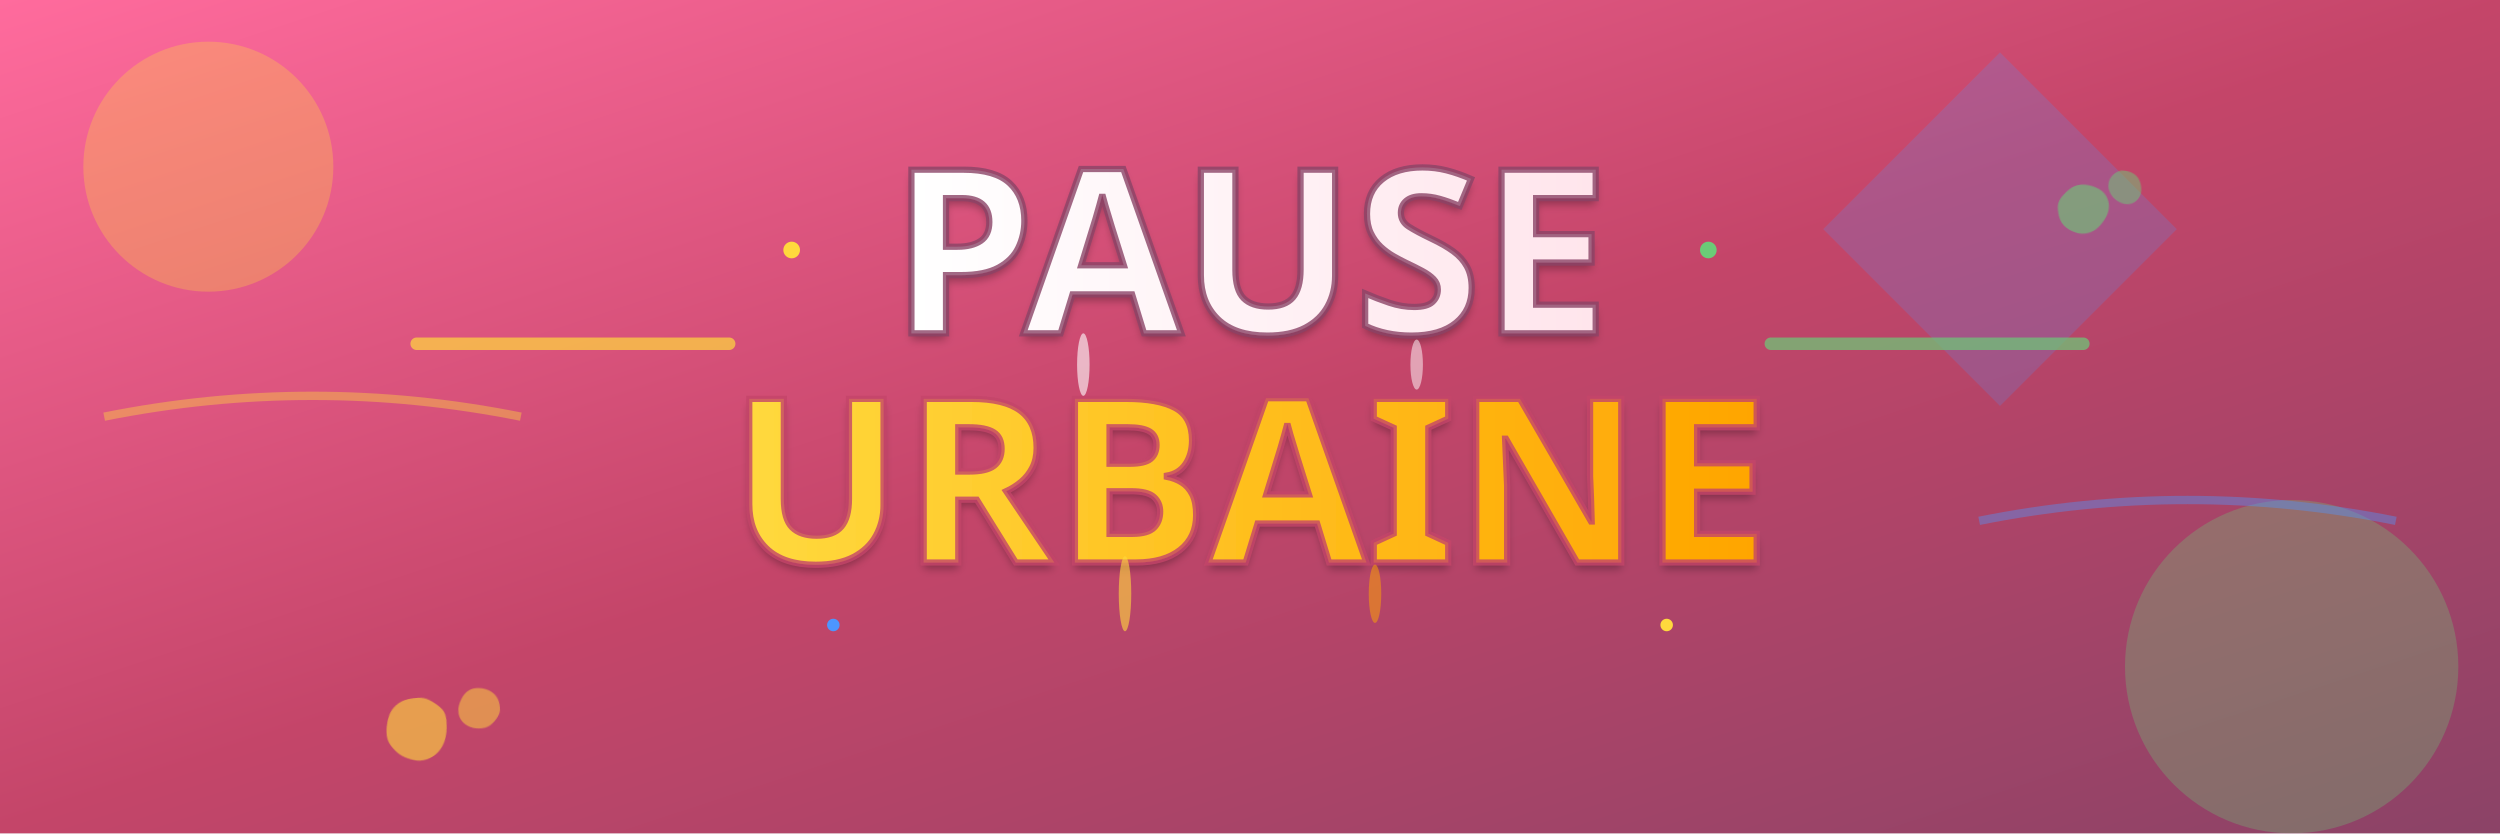
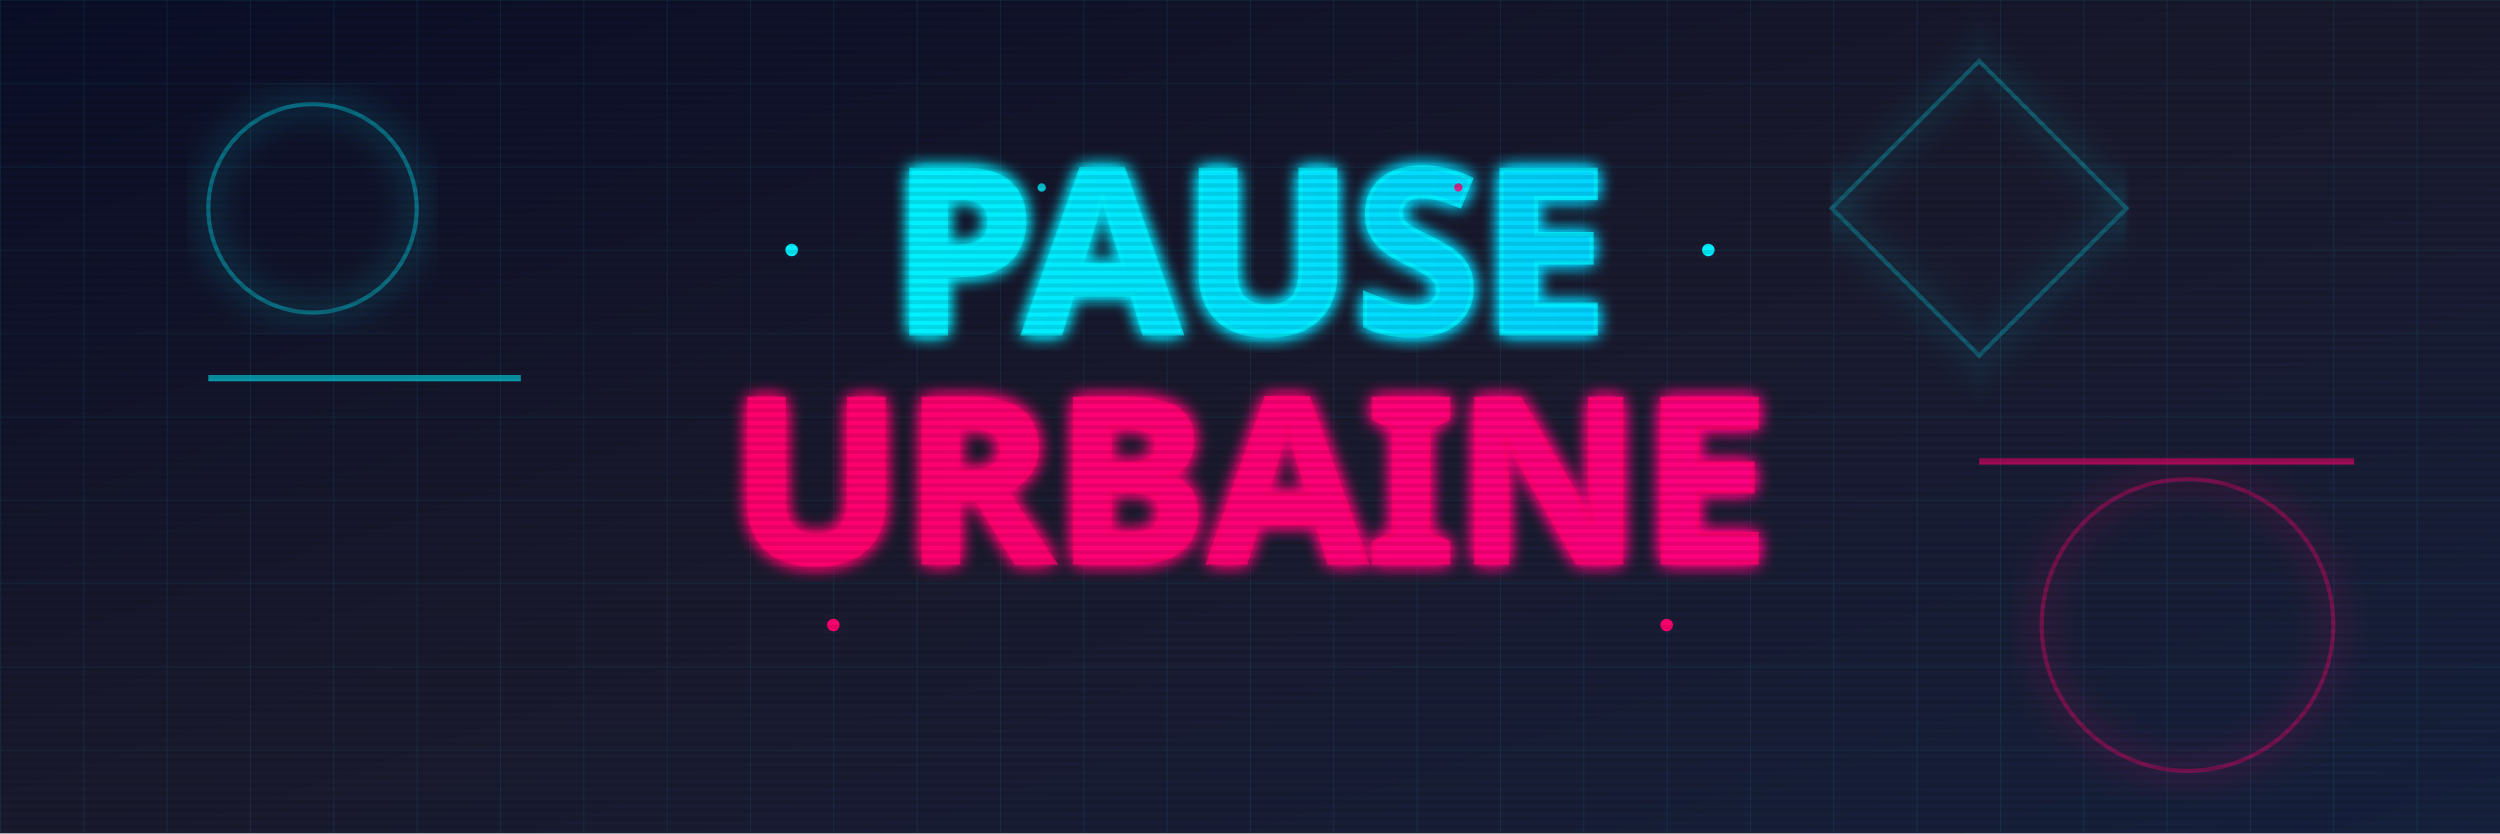
<svg xmlns="http://www.w3.org/2000/svg" viewBox="0 0 1200 400" preserveAspectRatio="xMidYMid slice">
  <defs>
    <linearGradient id="bgGradient" x1="0%" y1="0%" x2="100%" y2="100%">
-       <stop offset="0%" style="stop-color:#FF6B9D;stop-opacity:1" />
-       <stop offset="50%" style="stop-color:#C44569;stop-opacity:1" />
-       <stop offset="100%" style="stop-color:#8B4367;stop-opacity:1" />
+       <stop offset="0%" style="stop-color:#0a0e27;stop-opacity:1" />
+       <stop offset="50%" style="stop-color:#1a1a2e;stop-opacity:1" />
+       <stop offset="100%" style="stop-color:#16213e;stop-opacity:1" />
    </linearGradient>
-     <linearGradient id="textGradient1" x1="0%" y1="0%" x2="100%" y2="0%">
-       <stop offset="0%" style="stop-color:#FFF;stop-opacity:1" />
-       <stop offset="100%" style="stop-color:#FFE5EC;stop-opacity:1" />
+     <linearGradient id="neonCyan" x1="0%" y1="0%" x2="100%" y2="0%">
+       <stop offset="0%" style="stop-color:#00f0ff;stop-opacity:1" />
+       <stop offset="100%" style="stop-color:#00d4ff;stop-opacity:1" />
    </linearGradient>
-     <linearGradient id="textGradient2" x1="0%" y1="0%" x2="100%" y2="0%">
-       <stop offset="0%" style="stop-color:#FFD93D;stop-opacity:1" />
-       <stop offset="100%" style="stop-color:#FFA500;stop-opacity:1" />
+     <linearGradient id="neonPink" x1="0%" y1="0%" x2="100%" y2="0%">
+       <stop offset="0%" style="stop-color:#ff006e;stop-opacity:1" />
+       <stop offset="100%" style="stop-color:#ff0080;stop-opacity:1" />
    </linearGradient>
-     <filter id="spray">
-       <feTurbulence type="fractalNoise" baseFrequency="0.05" numOctaves="2" result="turbulence" />
-       <feDisplacementMap in2="turbulence" in="SourceGraphic" scale="3" xChannelSelector="R" yChannelSelector="G" />
+     <filter id="neonGlow">
+       <feGaussianBlur stdDeviation="4" result="coloredBlur" />
+       <feMerge>
+         <feMergeNode in="coloredBlur" />
+         <feMergeNode in="coloredBlur" />
+         <feMergeNode in="coloredBlur" />
+         <feMergeNode in="SourceGraphic" />
+       </feMerge>
    </filter>
-     <filter id="drip">
-       <feGaussianBlur in="SourceAlpha" stdDeviation="2" />
-       <feOffset dx="0" dy="3" result="offsetblur" />
-       <feFlood flood-color="#000000" flood-opacity="0.3" />
-       <feComposite in2="offsetblur" operator="in" />
+     <filter id="strongGlow">
+       <feGaussianBlur stdDeviation="8" result="coloredBlur" />
      <feMerge>
-         <feMergeNode />
+         <feMergeNode in="coloredBlur" />
+         <feMergeNode in="coloredBlur" />
        <feMergeNode in="SourceGraphic" />
      </feMerge>
    </filter>
  </defs>
  <rect width="1200" height="400" fill="url(#bgGradient)" />
-   <circle cx="100" cy="80" r="60" fill="#FFD93D" opacity="0.3" />
-   <circle cx="1100" cy="320" r="80" fill="#6BCB77" opacity="0.3" />
-   <rect x="900" y="50" width="120" height="120" fill="#4D96FF" opacity="0.2" transform="rotate(45 960 110)" />
-   <circle cx="200" cy="350" r="15" fill="#FFD93D" opacity="0.6" filter="url(#spray)" />
-   <circle cx="230" cy="340" r="10" fill="#FFD93D" opacity="0.5" filter="url(#spray)" />
-   <circle cx="1000" cy="100" r="12" fill="#6BCB77" opacity="0.6" filter="url(#spray)" />
-   <circle cx="1020" cy="90" r="8" fill="#6BCB77" opacity="0.5" filter="url(#spray)" />
-   <path d="M 50 200 Q 150 180 250 200" stroke="#FFD93D" stroke-width="4" fill="none" opacity="0.4" />
-   <path d="M 950 250 Q 1050 230 1150 250" stroke="#4D96FF" stroke-width="4" fill="none" opacity="0.4" />
-   <text x="600" y="160" font-family="'Arial Black', 'Impact', sans-serif" font-size="110" font-weight="900" text-anchor="middle" fill="url(#textGradient1)" filter="url(#drip)">
+   <defs>
+     <pattern id="grid" width="40" height="40" patternUnits="userSpaceOnUse">
+       <path d="M 40 0 L 0 0 0 40" fill="none" stroke="#00f0ff" stroke-width="0.5" opacity="0.15" />
+     </pattern>
+   </defs>
+   <rect width="1200" height="400" fill="url(#grid)" />
+   <circle cx="150" cy="100" r="50" fill="none" stroke="#00f0ff" stroke-width="2" opacity="0.4" filter="url(#strongGlow)" />
+   <circle cx="1050" cy="300" r="70" fill="none" stroke="#ff006e" stroke-width="2" opacity="0.4" filter="url(#strongGlow)" />
+   <rect x="900" y="50" width="100" height="100" fill="none" stroke="#00f0ff" stroke-width="2" opacity="0.3" transform="rotate(45 950 100)" filter="url(#strongGlow)" />
+   <line x1="0" y1="200" x2="300" y2="200" stroke="#00f0ff" stroke-width="2" opacity="0.5" filter="url(#strongGlow)" />
+   <line x1="900" y1="200" x2="1200" y2="200" stroke="#ff006e" stroke-width="2" opacity="0.5" filter="url(#strongGlow)" />
+   <rect x="100" y="180" width="150" height="3" fill="#00f0ff" opacity="0.6" />
+   <rect x="950" y="220" width="180" height="3" fill="#ff006e" opacity="0.6" />
+   <text x="600" y="160" font-family="'Arial Black', 'Impact', sans-serif" font-size="110" font-weight="900" text-anchor="middle" fill="url(#neonCyan)" filter="url(#neonGlow)">
    PAUSE
  </text>
-   <text x="600" y="160" font-family="'Arial Black', 'Impact', sans-serif" font-size="110" font-weight="900" text-anchor="middle" fill="none" stroke="#8B4367" stroke-width="3" opacity="0.8">
+   <text x="600" y="160" font-family="'Arial Black', 'Impact', sans-serif" font-size="110" font-weight="900" text-anchor="middle" fill="none" stroke="#00f0ff" stroke-width="2" opacity="0.8">
    PAUSE
  </text>
-   <text x="600" y="270" font-family="'Arial Black', 'Impact', sans-serif" font-size="110" font-weight="900" text-anchor="middle" fill="url(#textGradient2)" filter="url(#drip)">
+   <text x="600" y="270" font-family="'Arial Black', 'Impact', sans-serif" font-size="110" font-weight="900" text-anchor="middle" fill="url(#neonPink)" filter="url(#neonGlow)">
    URBAINE
  </text>
-   <text x="600" y="270" font-family="'Arial Black', 'Impact', sans-serif" font-size="110" font-weight="900" text-anchor="middle" fill="none" stroke="#C44569" stroke-width="3" opacity="0.8">
+   <text x="600" y="270" font-family="'Arial Black', 'Impact', sans-serif" font-size="110" font-weight="900" text-anchor="middle" fill="none" stroke="#ff006e" stroke-width="2" opacity="0.8">
    URBAINE
  </text>
-   <line x1="200" y1="165" x2="350" y2="165" stroke="#FFD93D" stroke-width="6" stroke-linecap="round" opacity="0.7" />
-   <line x1="850" y1="165" x2="1000" y2="165" stroke="#6BCB77" stroke-width="6" stroke-linecap="round" opacity="0.7" />
-   <circle cx="380" cy="120" r="4" fill="#FFD93D" />
-   <circle cx="820" cy="120" r="4" fill="#6BCB77" />
-   <circle cx="400" cy="300" r="3" fill="#4D96FF" />
-   <circle cx="800" cy="300" r="3" fill="#FFD93D" />
-   <ellipse cx="520" cy="175" rx="3" ry="15" fill="#FFF" opacity="0.6" />
-   <ellipse cx="680" cy="175" rx="3" ry="12" fill="#FFF" opacity="0.5" />
-   <ellipse cx="540" cy="285" rx="3" ry="18" fill="#FFD93D" opacity="0.6" />
-   <ellipse cx="660" cy="285" rx="3" ry="14" fill="#FFA500" opacity="0.5" />
+   <line x1="200" y1="165" x2="380" y2="165" stroke="#00f0ff" stroke-width="4" stroke-linecap="round" opacity="0.8" filter="url(#strongGlow)" />
+   <line x1="820" y1="165" x2="1000" y2="165" stroke="#00f0ff" stroke-width="4" stroke-linecap="round" opacity="0.8" filter="url(#strongGlow)" />
+   <circle cx="380" cy="120" r="3" fill="#00f0ff" filter="url(#strongGlow)" />
+   <circle cx="820" cy="120" r="3" fill="#00f0ff" filter="url(#strongGlow)" />
+   <circle cx="400" cy="300" r="3" fill="#ff006e" filter="url(#strongGlow)" />
+   <circle cx="800" cy="300" r="3" fill="#ff006e" filter="url(#strongGlow)" />
+   <circle cx="500" cy="90" r="2" fill="#00f0ff" opacity="0.8" />
+   <circle cx="700" cy="90" r="2" fill="#ff006e" opacity="0.8" />
+   <defs>
+     <pattern id="scanlines" width="1200" height="4" patternUnits="userSpaceOnUse">
+       <rect width="1200" height="2" fill="#000" opacity="0.1" />
+     </pattern>
+   </defs>
+   <rect width="1200" height="400" fill="url(#scanlines)" />
</svg>
